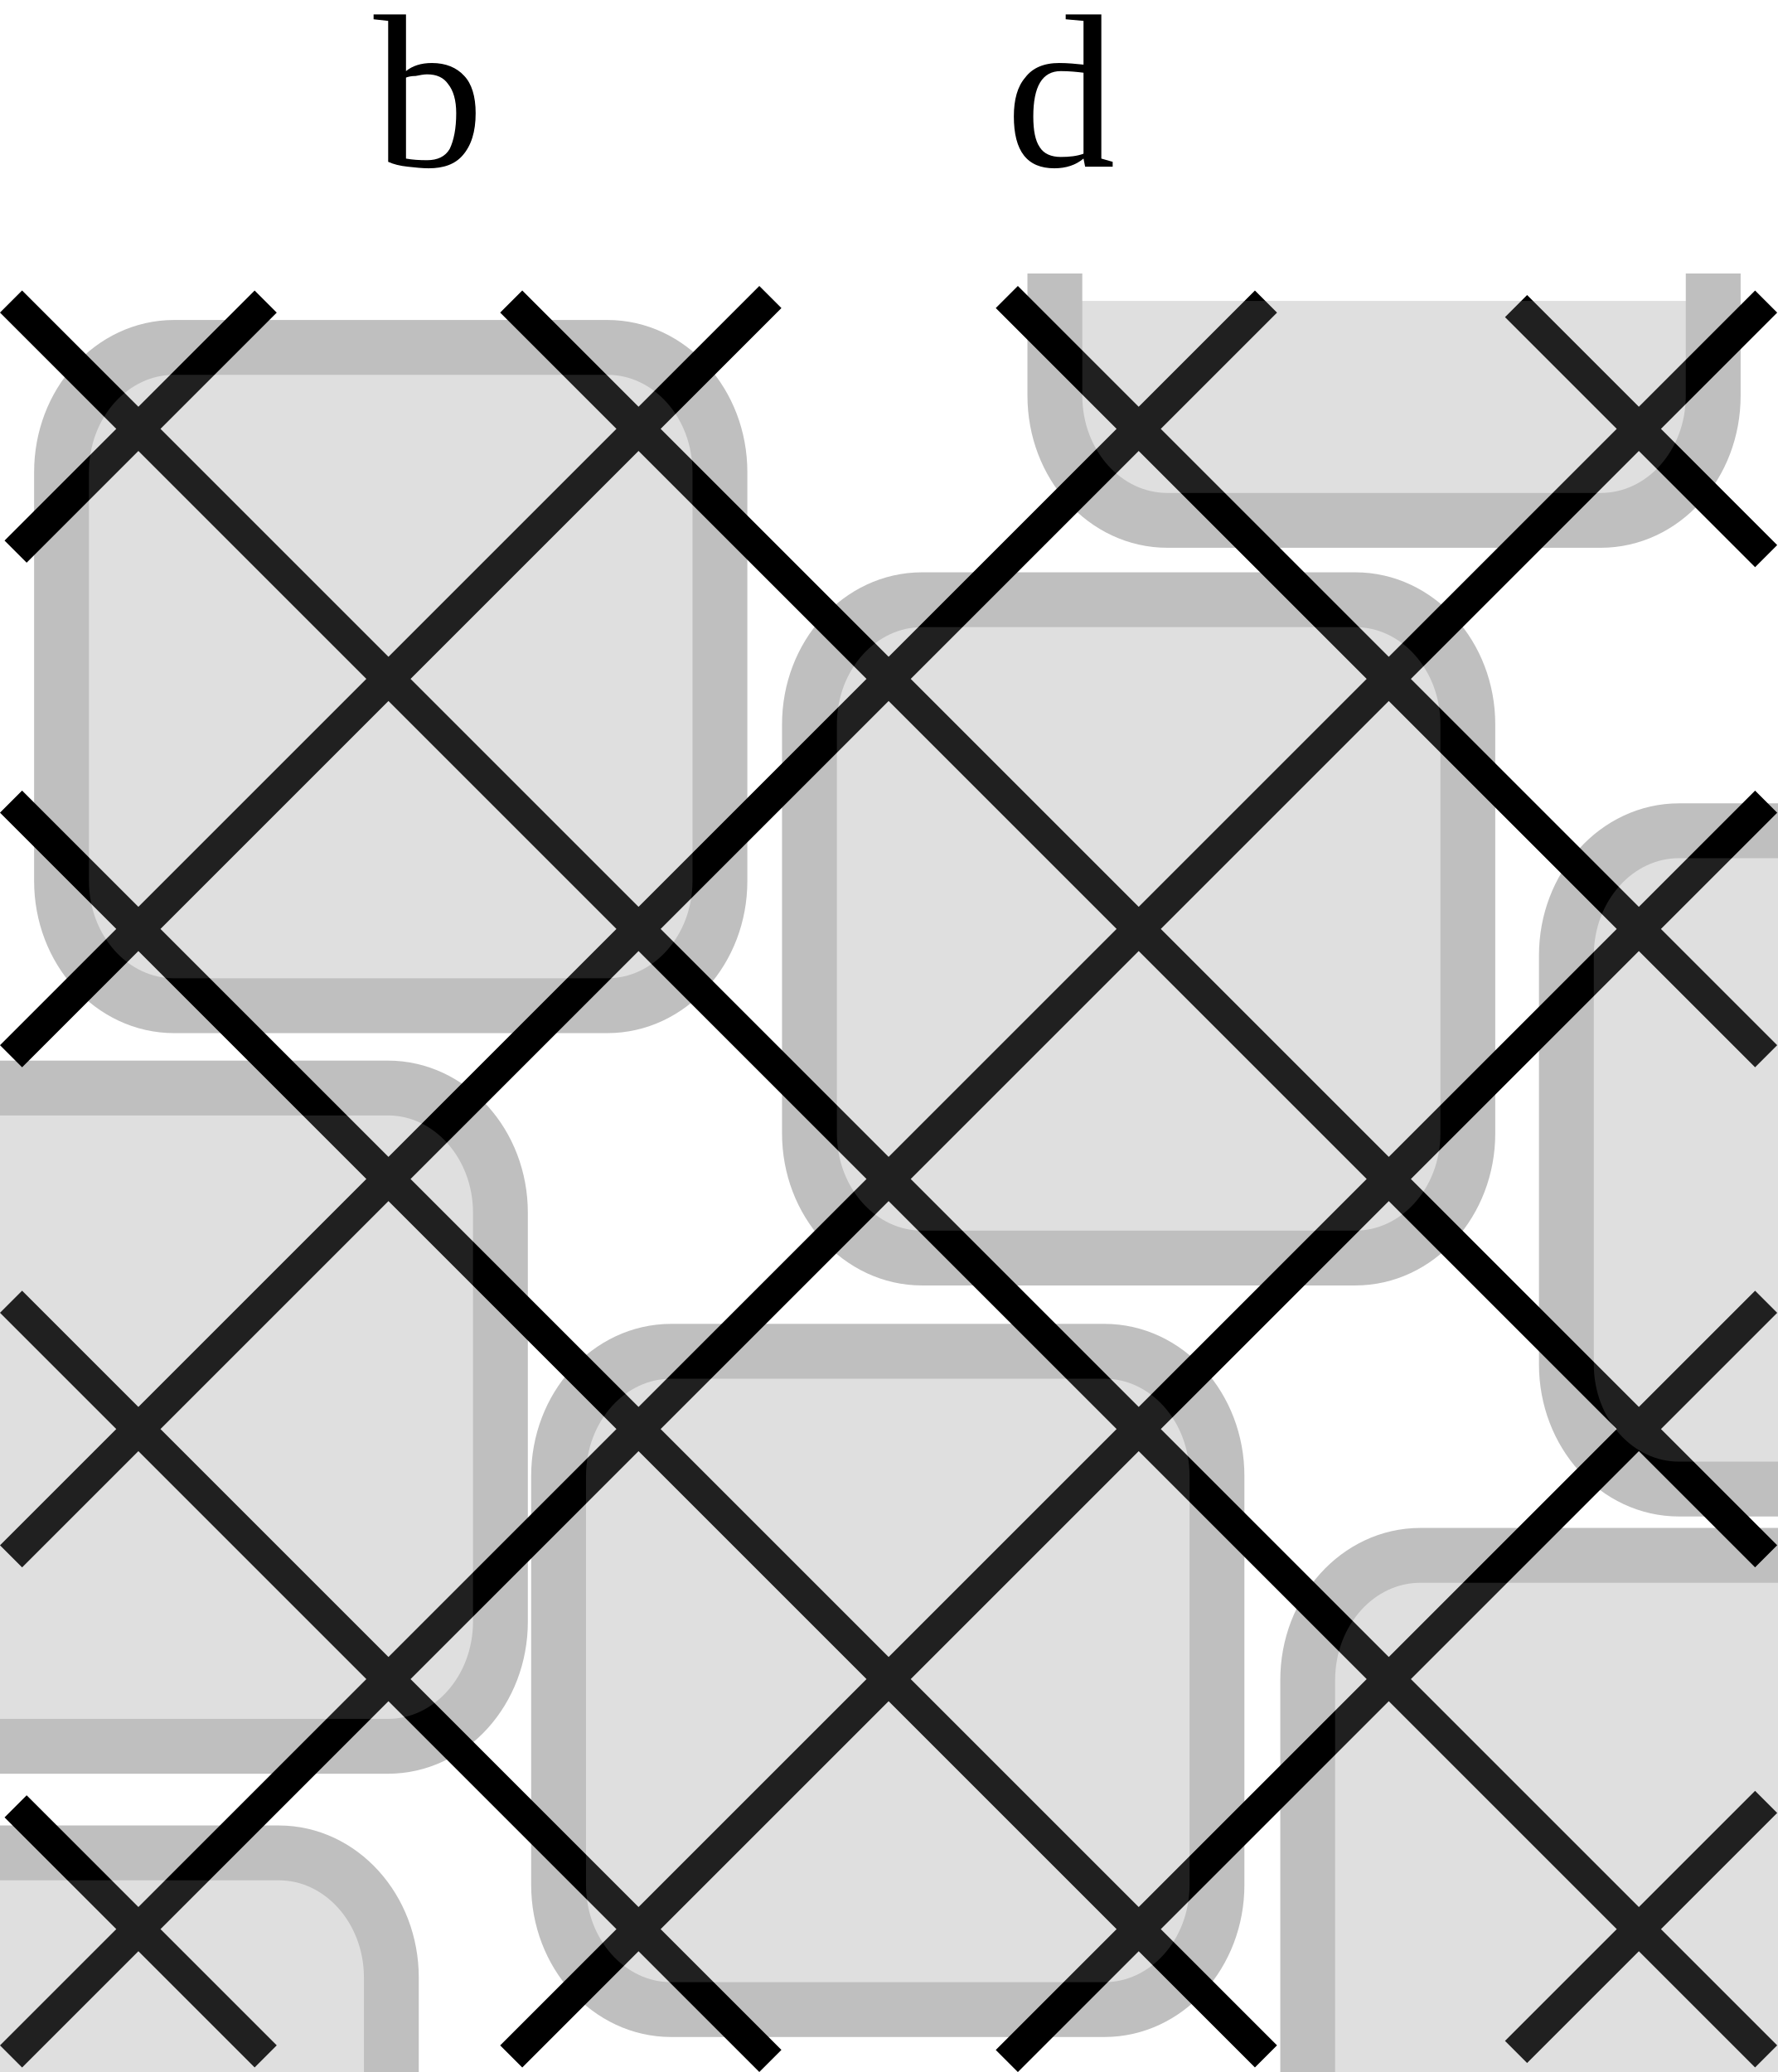
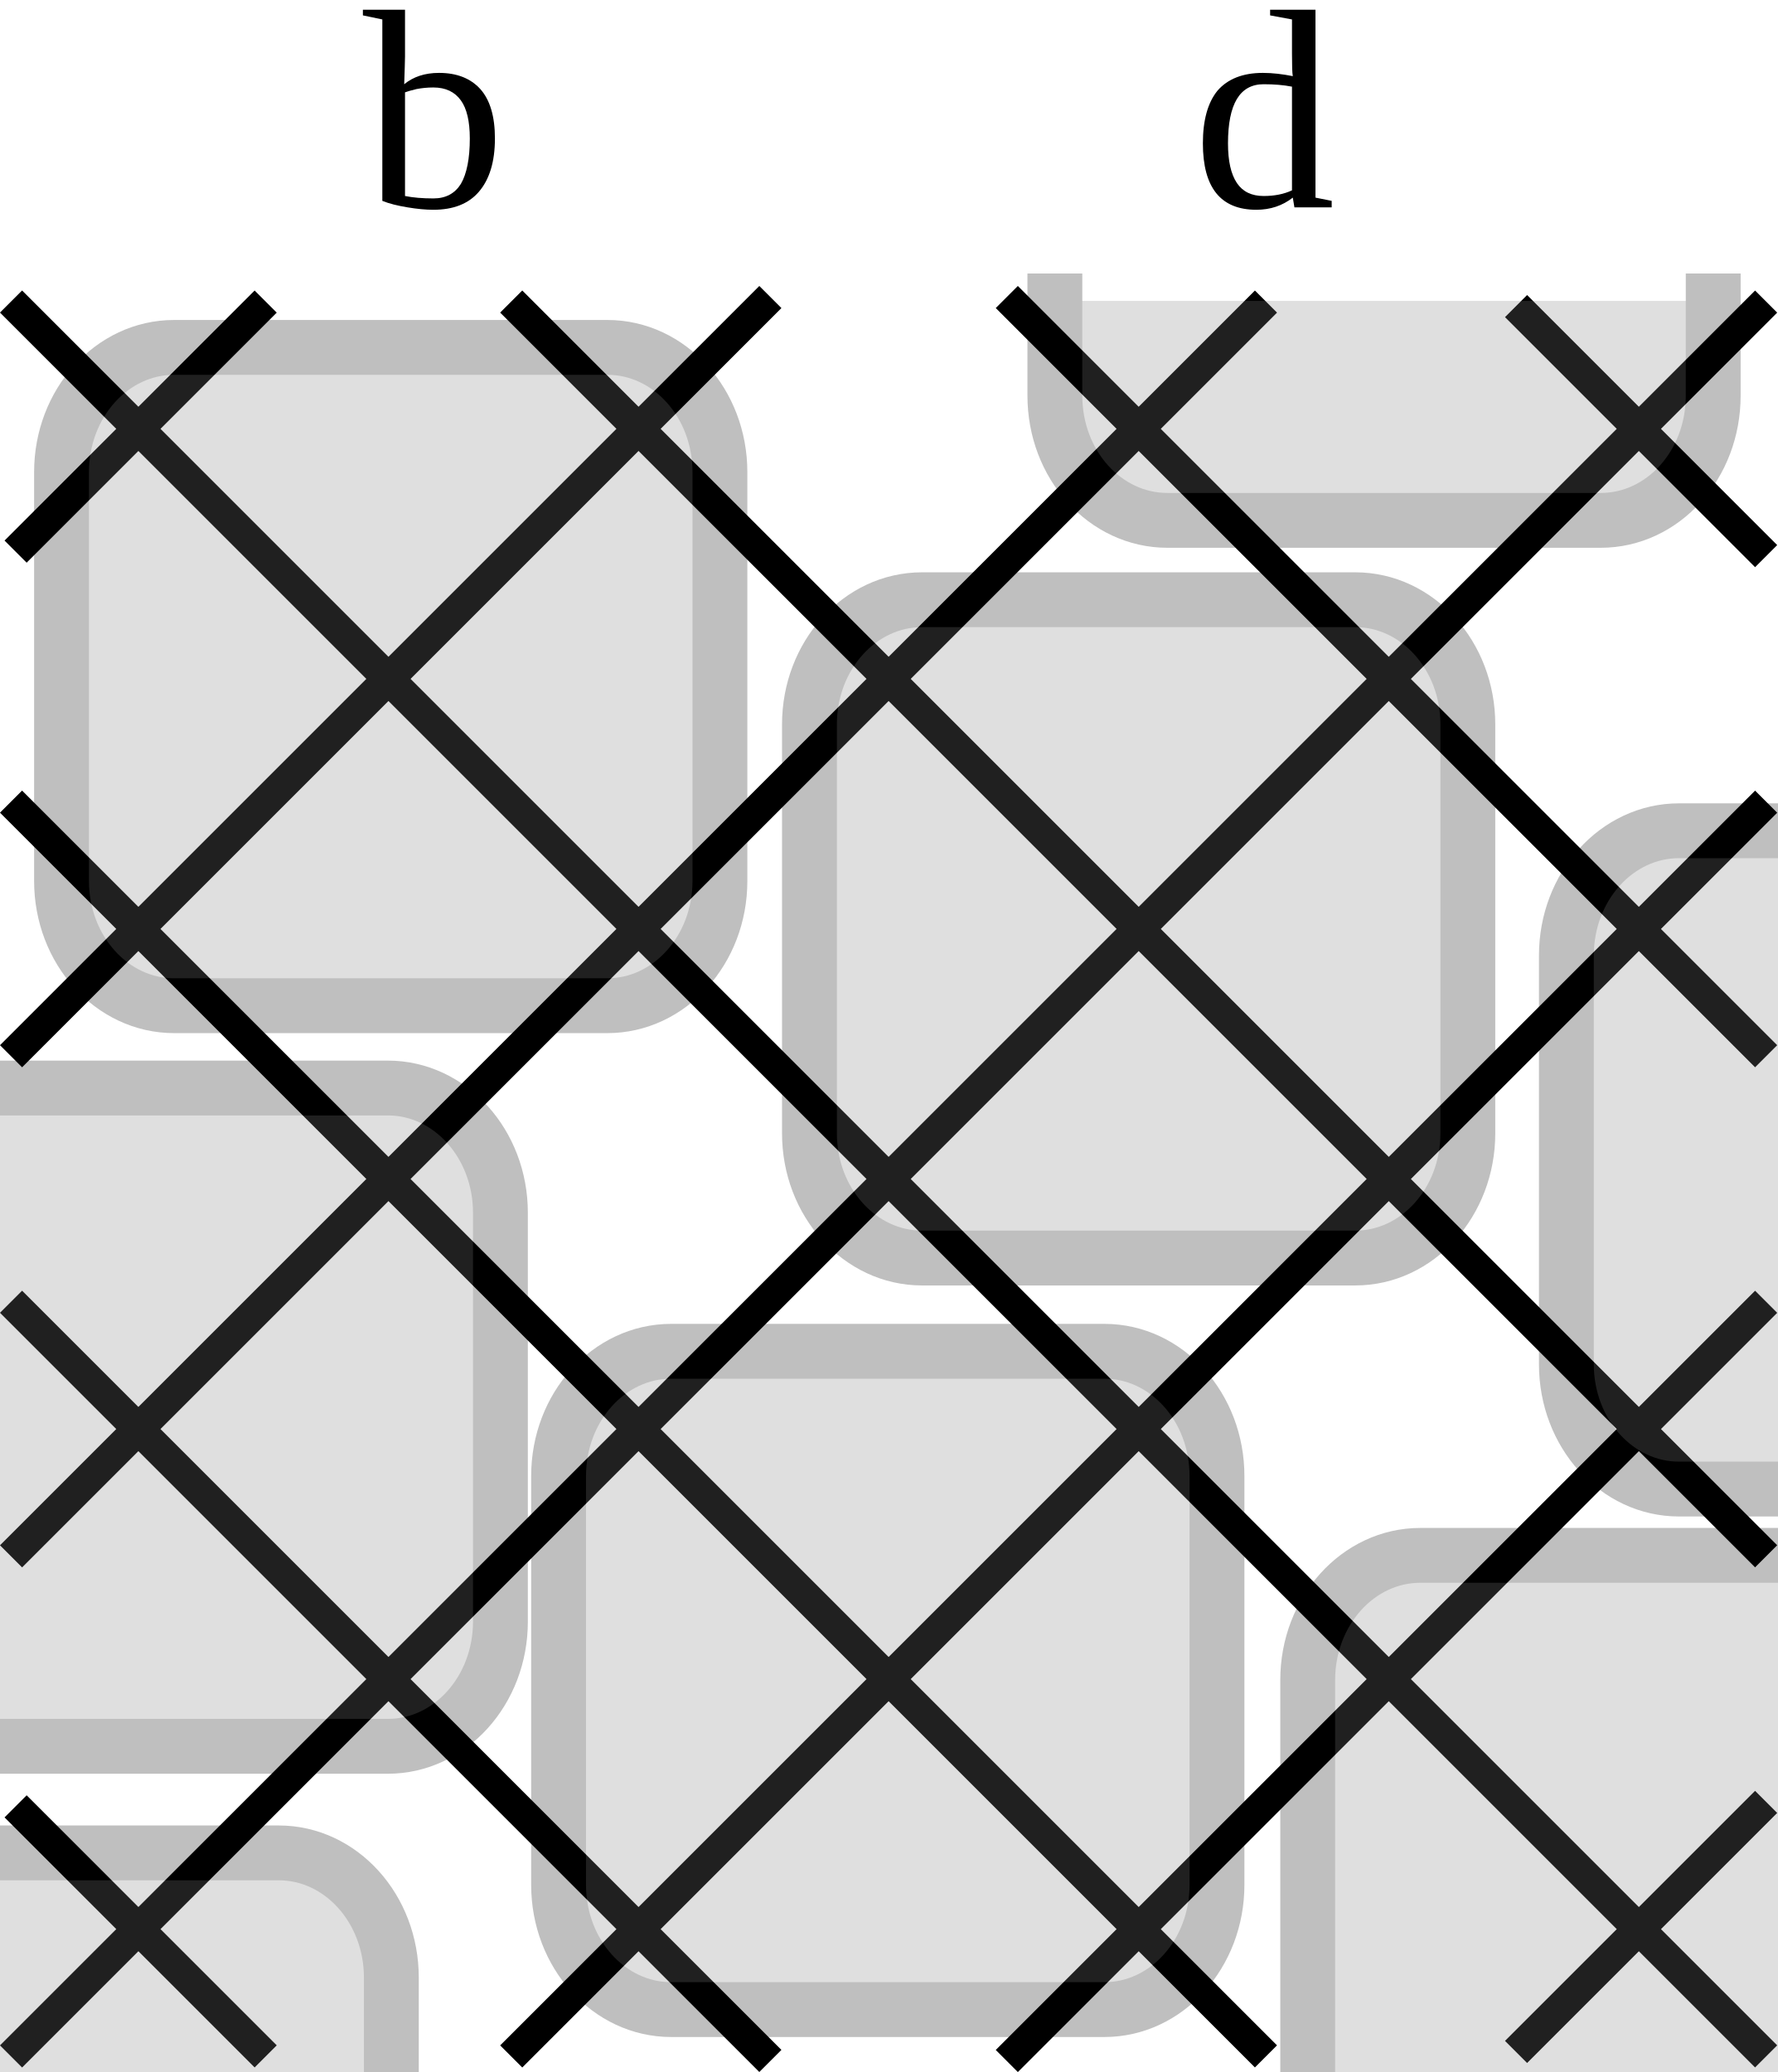
<svg xmlns="http://www.w3.org/2000/svg" xmlns:xlink="http://www.w3.org/1999/xlink" width="34.281mm" height="39.973mm" version="1.1" viewBox="0 0 34.281 39.973">
  <path d="m5.125 39.672-4.824-4.824m14.559 4.912-14.647-14.647m24.207 14.559-24.207-24.207m33.855 24.207-33.855-33.855m33.855 24.207-24.207-24.207m24.207 4.912-4.824-4.824m4.824 14.472-14.647-14.647m-14.296 0.088-4.824 4.824m14.559-4.912-14.647 14.647m24.207-14.559-24.207 24.207m33.855-24.207-33.855 33.855m33.855-24.207-24.207 24.207m24.207-14.559-14.647 14.647m14.647-4.999-4.824 4.824" fill="#377eb8" fill-opacity=".533" stroke="#000" stroke-linejoin="bevel" stroke-width=".603" />
-   <g transform="translate(-108.41 -248.35)">
-     <a transform="matrix(2 0 0 2 66.468 -56.247)" xlink:href="https://d-bl.github.io/GroundForge/pattern.html?patchWidth=7&amp;patchHeight=8&amp;footside=----,---b,&amp;tile=5-5,-5-,5-5&amp;headside=-,c,&amp;shiftColsSW=-4&amp;shiftRowsSW=2&amp;shiftColsSE=3&amp;shiftRowsSE=1&amp;footsideStitch=tr&amp;headsideStitch=tl&amp;tileStitch=ct&amp;g1=ccrc&amp;e1=cclc&amp;f2=crcc&amp;&amp;g3=clcc&amp;e3=cc">
-       <text x="24.576" y="153.908" fill="#000000" fill-opacity=".999" font-size="2.117px" stroke-linecap="square" stroke-width=".565" xml:space="preserve">
-         <tspan x="24.576" y="153.908" fill="#000000" stroke-width=".565">b</tspan>
-       </text>
-     </a>
-     <a transform="matrix(2 0 0 2 78.662 -56.247)" xlink:href="https://d-bl.github.io/GroundForge/pattern.html?patchWidth=7&amp;patchHeight=8&amp;footside=----,---b,&amp;tile=5-5,-5-,5-5&amp;headside=-,c,&amp;shiftColsSW=-3&amp;shiftRowsSW=1&amp;shiftColsSE=1&amp;shiftRowsSE=3&amp;footsideStitch=tr&amp;headsideStitch=tl&amp;tileStitch=ct&amp;g1=ccrc&amp;e1=clcc&amp;&amp;f2=cclc&amp;g3=crcc&amp;e3=ctc">
-       <text x="24.576" y="153.908" fill="#000000" fill-opacity=".999" font-size="2.117px" stroke-linecap="square" stroke-width=".565" xml:space="preserve">
-         <tspan x="24.576" y="153.908" fill="#000000" stroke-width=".565">d</tspan>
-       </text>
-     </a>
-   </g>
+   <a xlink:href="https://d-bl.github.io/GroundForge/pattern.html?patchWidth=7&amp;patchHeight=8&amp;footside=----,---b,&amp;tile=5-5,-5-,5-5&amp;headside=-,c,&amp;shiftColsSW=-4&amp;shiftRowsSW=2&amp;shiftColsSE=3&amp;shiftRowsSE=1&amp;footsideStitch=tr&amp;headsideStitch=tl&amp;tileStitch=ct&amp;g1=ccrc&amp;e1=cclc&amp;f2=crcc&amp;&amp;g3=clcc&amp;e3=cc">
+     <text fill="#000000" font-size="5.5px" x="7" y="4">b</text>
+   </a>
+   <a xlink:href="https://d-bl.github.io/GroundForge/pattern.html?patchWidth=7&amp;patchHeight=8&amp;footside=----,---b,&amp;tile=5-5,-5-,5-5&amp;headside=-,c,&amp;shiftColsSW=-3&amp;shiftRowsSW=1&amp;shiftColsSE=1&amp;shiftRowsSE=3&amp;footsideStitch=tr&amp;headsideStitch=tl&amp;tileStitch=ct&amp;g1=ccrc&amp;e1=clcc&amp;&amp;f2=cclc&amp;g3=crcc&amp;e3=ctc">
+     <text fill="#000000" font-size="5.5px" x="23" y="4">d</text>
+   </a>
  <rect x="1.187" y="6.702" width="12.7" height="12.7" rx="2.172" ry="2.406" fill="#808080" opacity=".25" stroke="#000" stroke-linecap="square" stroke-linejoin="round" stroke-width="1.058" />
  <rect x="15.614" y="11.57" width="12.7" height="12.7" rx="2.172" ry="2.406" fill="#808080" opacity=".25" stroke="#000" stroke-linecap="square" stroke-linejoin="round" stroke-width="1.058" />
  <rect x="10.775" y="26.069" width="12.7" height="12.7" rx="2.172" ry="2.406" fill="#808080" opacity=".25" stroke="#000" stroke-linecap="square" stroke-linejoin="round" stroke-width="1.058" />
  <path d="m20.348 5.805v1.827c0 1.333 0.969 2.407 2.172 2.407h8.355c1.203 0 2.172-1.073 2.172-2.407v-1.827" fill="#808080" opacity=".25" stroke="#000" stroke-linecap="square" stroke-linejoin="round" stroke-width="1.058" />
  <rect x="-3.047" y="20.99" width="12.7" height="12.7" rx="2.172" ry="2.406" fill="#808080" opacity=".25" stroke="#000" stroke-linecap="square" stroke-linejoin="round" stroke-width="1.058" />
  <rect x="30.215" y="16.027" width="12.7" height="12.7" rx="2.172" ry="2.406" fill="#808080" opacity=".25" stroke="#000" stroke-linecap="square" stroke-linejoin="round" stroke-width="1.058" />
  <rect x="25.225" y="30.006" width="12.7" height="12.7" rx="2.172" ry="2.406" fill="#808080" opacity=".25" stroke="#000" stroke-linecap="square" stroke-linejoin="round" stroke-width="1.058" />
  <rect x="-5.151" y="35.746" width="12.7" height="12.7" rx="2.172" ry="2.406" fill="#808080" opacity=".25" stroke="#000" stroke-linecap="square" stroke-linejoin="round" stroke-width="1.058" />
</svg>
